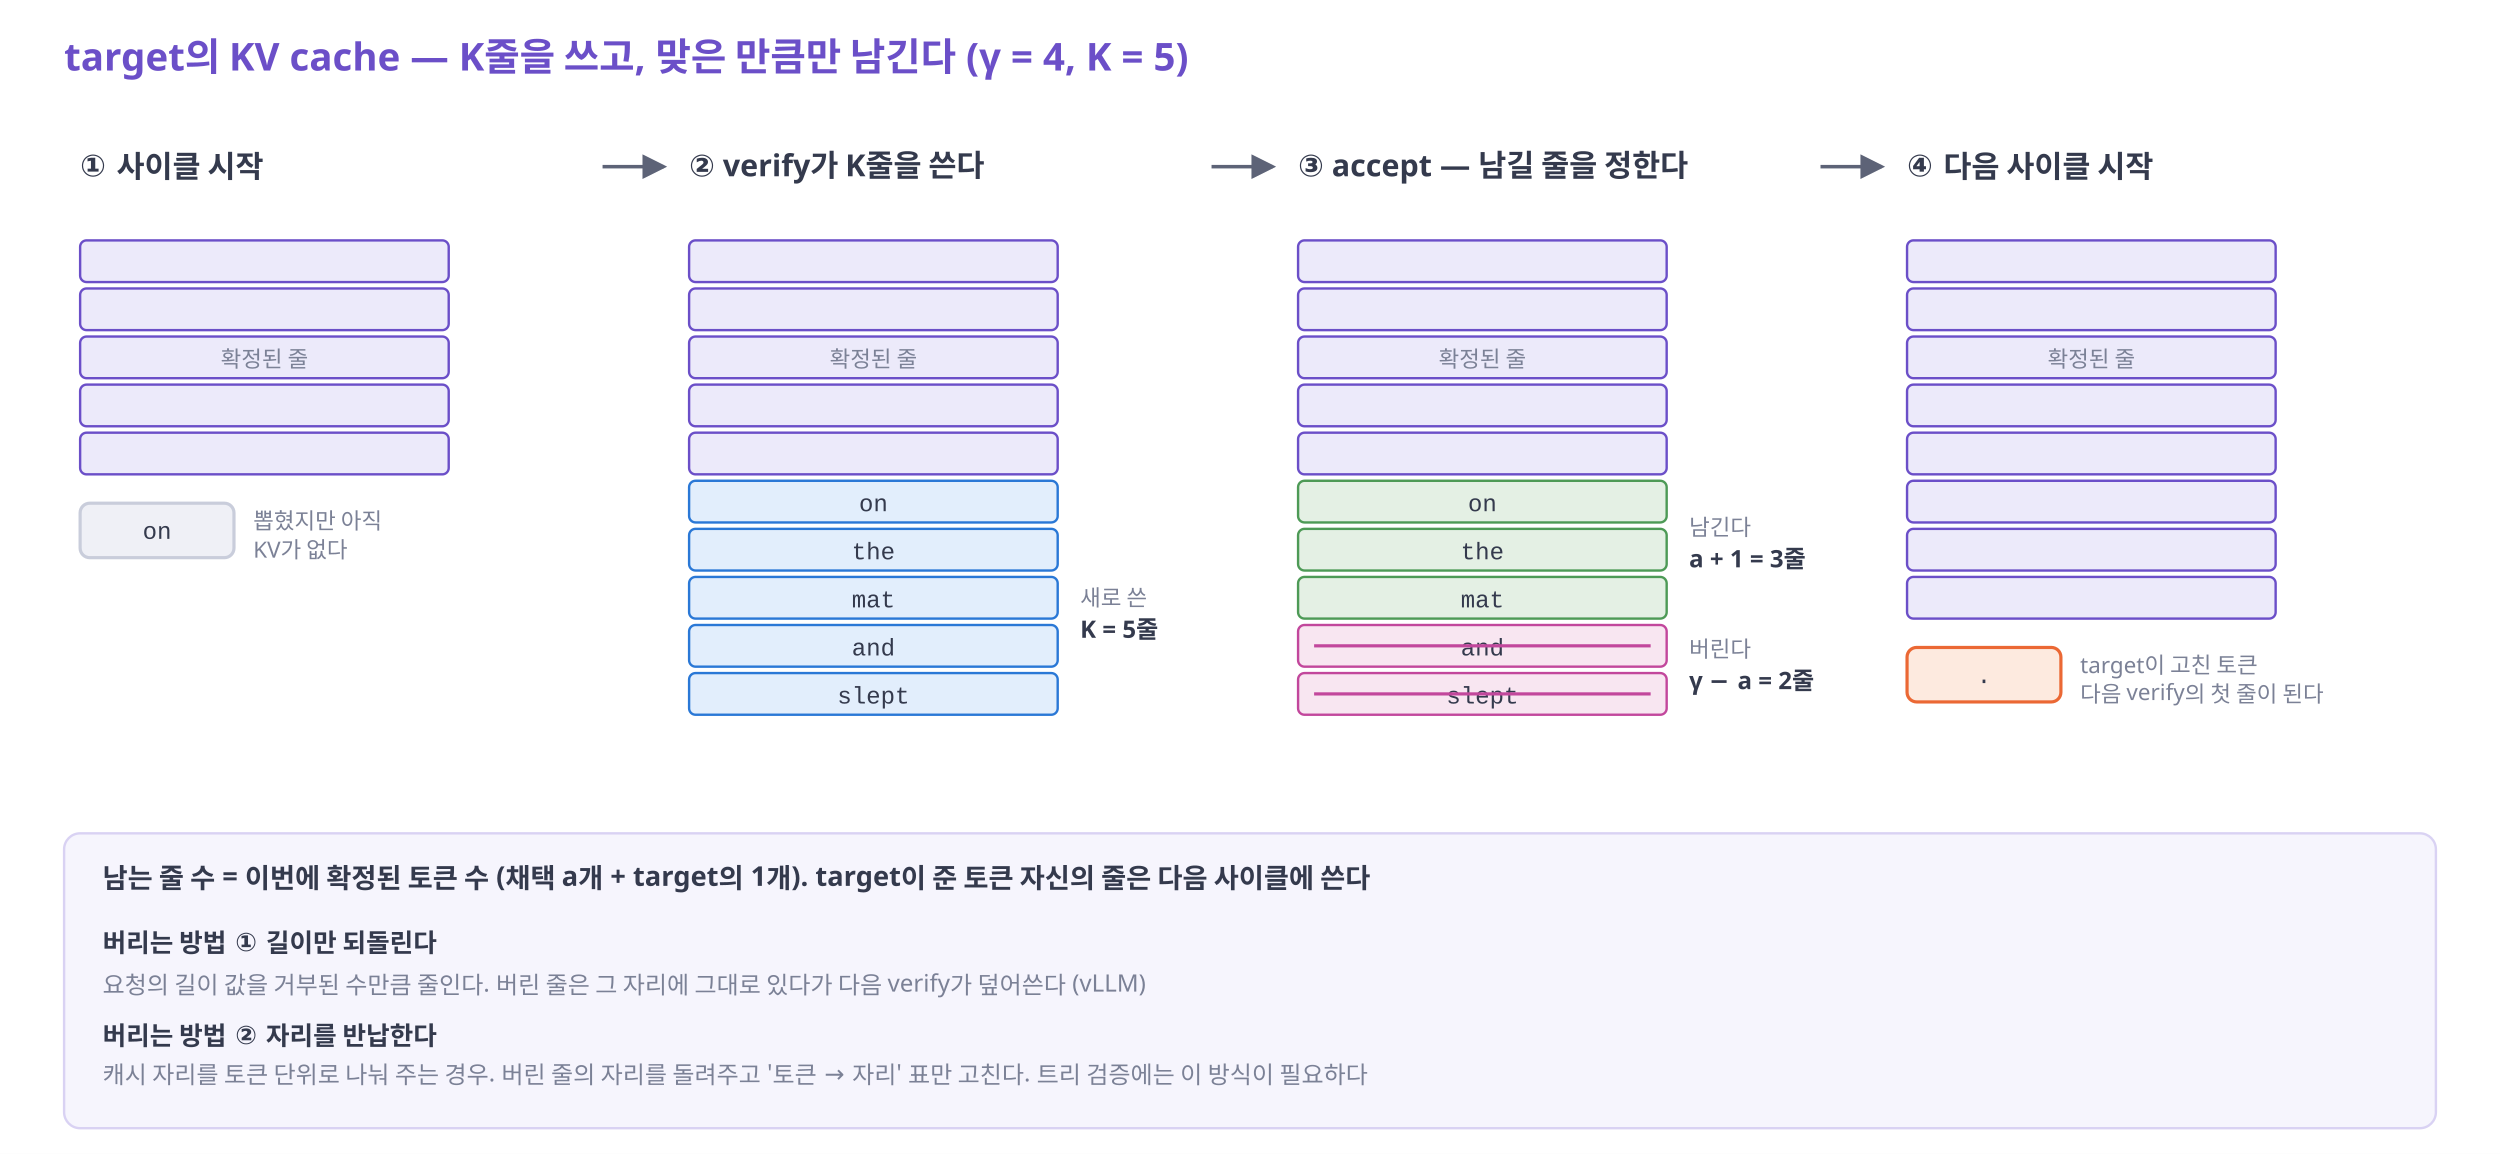
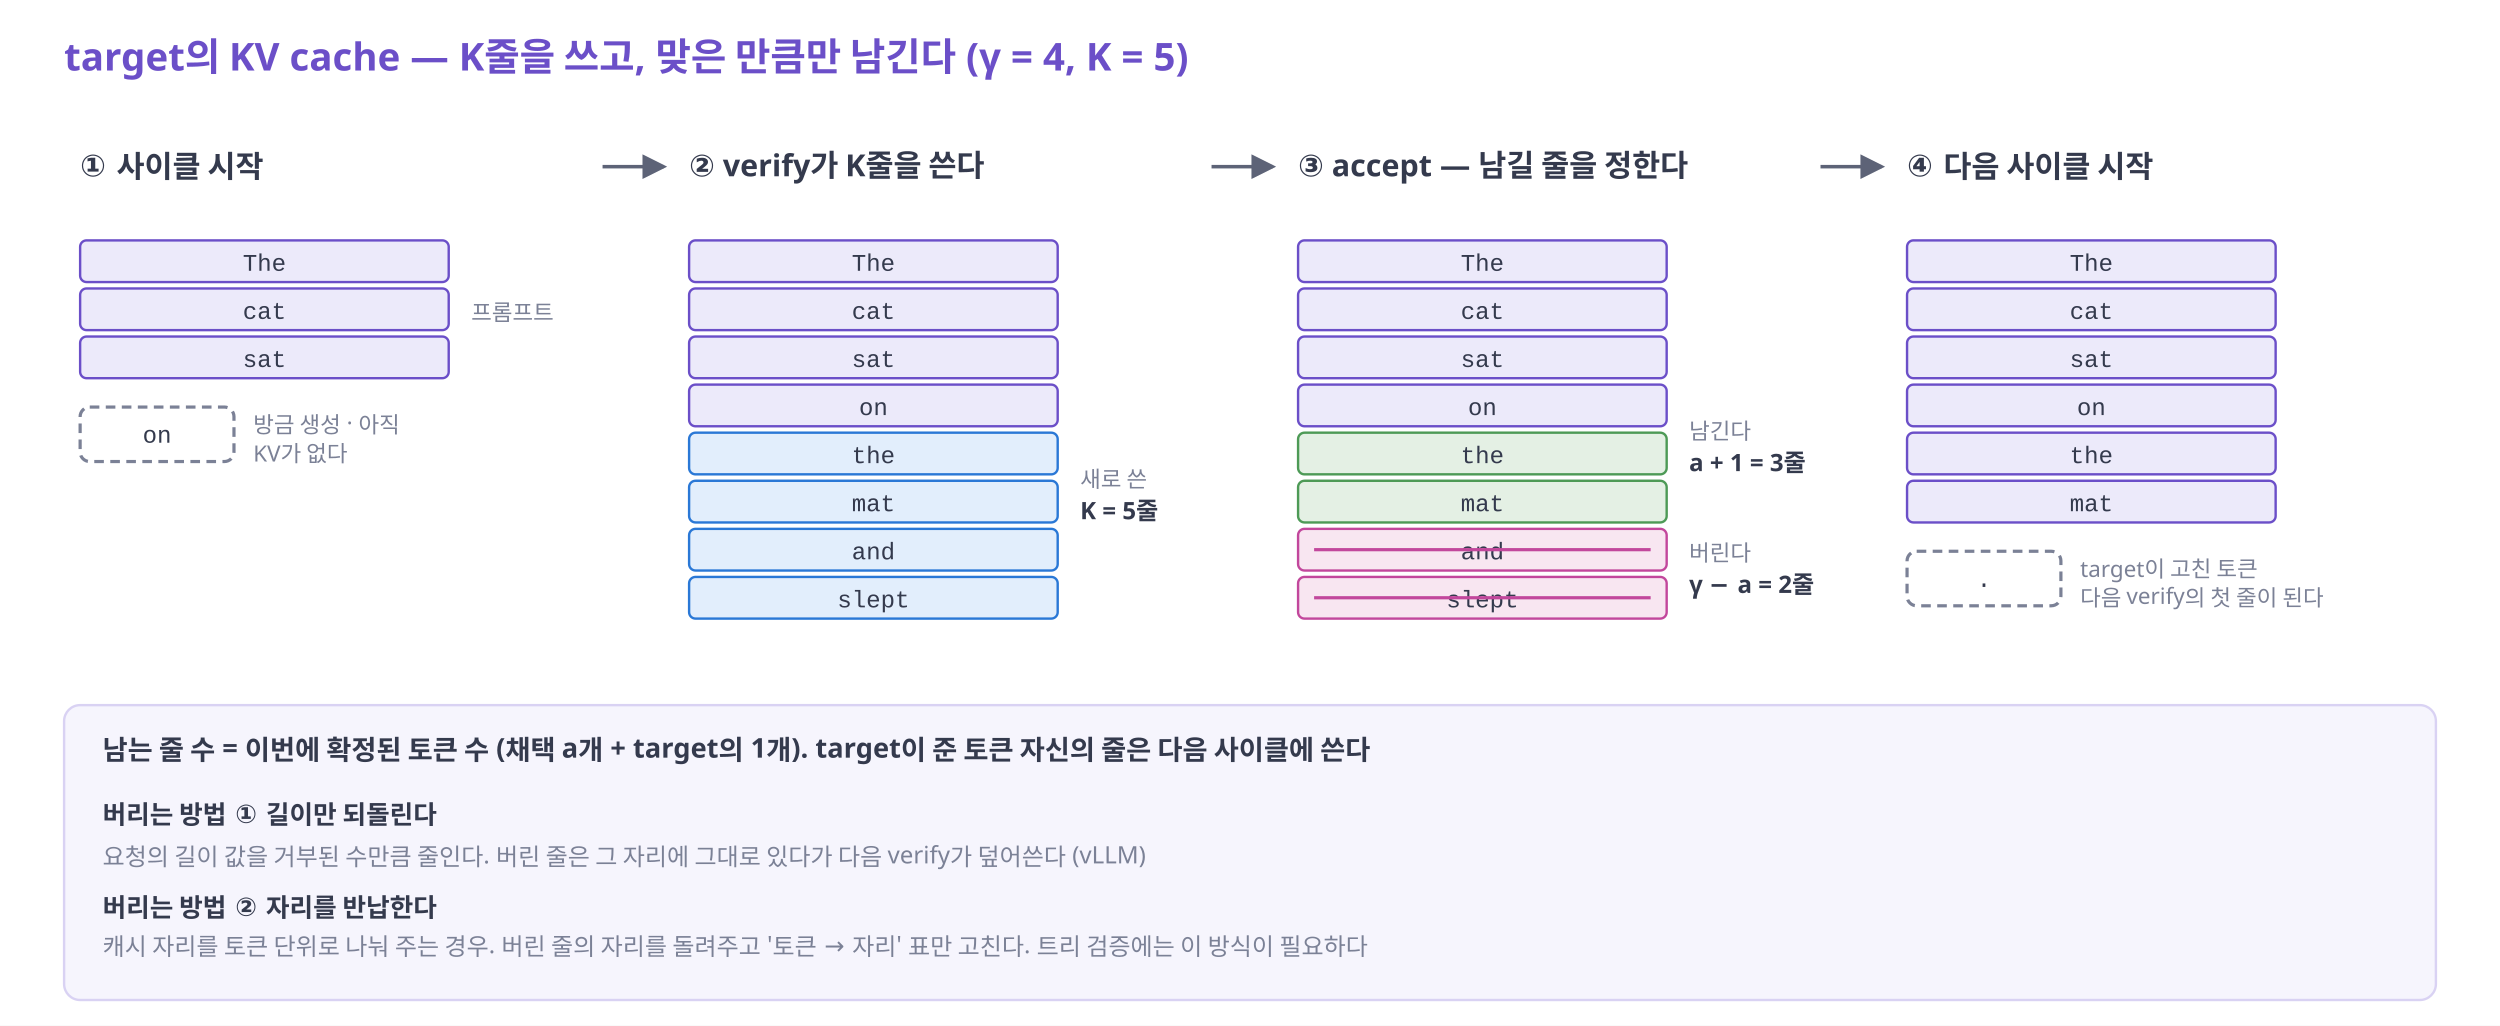
- <svg xmlns="http://www.w3.org/2000/svg" viewBox="0 0 1560 720" width="1560" height="720">
+ <svg xmlns="http://www.w3.org/2000/svg" viewBox="0 0 1560 640" width="1560" height="640">
  <defs>
    <marker id="ah" viewBox="0 0 10 10" refX="8.5" refY="5" markerWidth="7" markerHeight="7" orient="auto-start-reverse">
      <path d="M0,0 L10,5 L0,10 z" fill="#5d6377" />
    </marker>
  </defs>
  <rect width="100%" height="100%" fill="#ffffff" />
  <text x="40" y="44" font-family="'Noto Sans KR','Malgun Gothic',sans-serif" font-size="24" text-anchor="start" font-weight="700" fill="#6b4fc8">target의 KV cache — K줄을 쓰고, 맞은 만큼만 남긴다  (γ = 4, K = 5)</text>
  <text x="50" y="110" font-family="'Noto Sans KR','Malgun Gothic',sans-serif" font-size="19" text-anchor="start" font-weight="700" fill="#343a4d">① 사이클 시작</text>
  <text x="430" y="110" font-family="'Noto Sans KR','Malgun Gothic',sans-serif" font-size="19" text-anchor="start" font-weight="700" fill="#343a4d">② verify가 K줄을 쓴다</text>
  <text x="810" y="110" font-family="'Noto Sans KR','Malgun Gothic',sans-serif" font-size="19" text-anchor="start" font-weight="700" fill="#343a4d">③ accept — 남길 줄을 정한다</text>
  <text x="1190" y="110" font-family="'Noto Sans KR','Malgun Gothic',sans-serif" font-size="19" text-anchor="start" font-weight="700" fill="#343a4d">④ 다음 사이클 시작</text>
  <rect x="50" y="150" width="230" height="26" rx="4" fill="#eceafa" stroke="#6b4fc8" stroke-width="1.5" />
+   <text x="165.0" y="169" font-family="Consolas,'Courier New',monospace" font-size="15" text-anchor="middle" font-weight="400" fill="#343a4d">The</text>
  <rect x="50" y="180" width="230" height="26" rx="4" fill="#eceafa" stroke="#6b4fc8" stroke-width="1.5" />
+   <text x="165.0" y="199" font-family="Consolas,'Courier New',monospace" font-size="15" text-anchor="middle" font-weight="400" fill="#343a4d">cat</text>
  <rect x="50" y="210" width="230" height="26" rx="4" fill="#eceafa" stroke="#6b4fc8" stroke-width="1.5" />
-   <rect x="50" y="240" width="230" height="26" rx="4" fill="#eceafa" stroke="#6b4fc8" stroke-width="1.5" />
-   <rect x="50" y="270" width="230" height="26" rx="4" fill="#eceafa" stroke="#6b4fc8" stroke-width="1.5" />
-   <text x="165.0" y="229" font-family="'Noto Sans KR','Malgun Gothic',sans-serif" font-size="14" text-anchor="middle" font-weight="400" fill="#7b8196">확정된 줄</text>
-   <rect x="50" y="314" width="96" height="34" rx="6" fill="#eff0f6" stroke="#c9cddb" stroke-width="2" />
-   <text x="98.0" y="336.25" font-family="Consolas,'Courier New',monospace" font-size="15" text-anchor="middle" font-weight="400" fill="#343a4d">on</text>
-   <text x="158" y="330" font-family="'Noto Sans KR','Malgun Gothic',sans-serif" font-size="14" text-anchor="start" font-weight="400" fill="#7b8196">뽑혔지만 아직</text>
-   <text x="158" y="348" font-family="'Noto Sans KR','Malgun Gothic',sans-serif" font-size="14" text-anchor="start" font-weight="400" fill="#7b8196">KV가 없다</text>
+   <text x="165.0" y="229" font-family="Consolas,'Courier New',monospace" font-size="15" text-anchor="middle" font-weight="400" fill="#343a4d">sat</text>
+   <text x="294" y="200" font-family="'Noto Sans KR','Malgun Gothic',sans-serif" font-size="14" text-anchor="start" font-weight="400" fill="#7b8196">프롬프트</text>
+   <rect x="50" y="254" width="96" height="34" rx="6" fill="#ffffff" stroke="#7b8196" stroke-width="2" stroke-dasharray="6 4" />
+   <text x="98.0" y="276.25" font-family="Consolas,'Courier New',monospace" font-size="15" text-anchor="middle" font-weight="400" fill="#343a4d">on</text>
+   <text x="158" y="270" font-family="'Noto Sans KR','Malgun Gothic',sans-serif" font-size="14" text-anchor="start" font-weight="400" fill="#7b8196">방금 생성 · 아직</text>
+   <text x="158" y="288" font-family="'Noto Sans KR','Malgun Gothic',sans-serif" font-size="14" text-anchor="start" font-weight="400" fill="#7b8196">KV가 없다</text>
  <rect x="430" y="150" width="230" height="26" rx="4" fill="#eceafa" stroke="#6b4fc8" stroke-width="1.5" />
+   <text x="545.0" y="169" font-family="Consolas,'Courier New',monospace" font-size="15" text-anchor="middle" font-weight="400" fill="#343a4d">The</text>
  <rect x="430" y="180" width="230" height="26" rx="4" fill="#eceafa" stroke="#6b4fc8" stroke-width="1.5" />
+   <text x="545.0" y="199" font-family="Consolas,'Courier New',monospace" font-size="15" text-anchor="middle" font-weight="400" fill="#343a4d">cat</text>
  <rect x="430" y="210" width="230" height="26" rx="4" fill="#eceafa" stroke="#6b4fc8" stroke-width="1.5" />
+   <text x="545.0" y="229" font-family="Consolas,'Courier New',monospace" font-size="15" text-anchor="middle" font-weight="400" fill="#343a4d">sat</text>
  <rect x="430" y="240" width="230" height="26" rx="4" fill="#eceafa" stroke="#6b4fc8" stroke-width="1.5" />
-   <rect x="430" y="270" width="230" height="26" rx="4" fill="#eceafa" stroke="#6b4fc8" stroke-width="1.5" />
-   <text x="545.0" y="229" font-family="'Noto Sans KR','Malgun Gothic',sans-serif" font-size="14" text-anchor="middle" font-weight="400" fill="#7b8196">확정된 줄</text>
+   <text x="545.0" y="259" font-family="Consolas,'Courier New',monospace" font-size="15" text-anchor="middle" font-weight="400" fill="#343a4d">on</text>
+   <rect x="430" y="270" width="230" height="26" rx="4" fill="#e2eefc" stroke="#2a78d6" stroke-width="1.5" />
+   <text x="545.0" y="289" font-family="Consolas,'Courier New',monospace" font-size="15" text-anchor="middle" font-weight="400" fill="#343a4d">the</text>
  <rect x="430" y="300" width="230" height="26" rx="4" fill="#e2eefc" stroke="#2a78d6" stroke-width="1.5" />
-   <text x="545.0" y="319" font-family="Consolas,'Courier New',monospace" font-size="15" text-anchor="middle" font-weight="400" fill="#343a4d">on</text>
+   <text x="545.0" y="319" font-family="Consolas,'Courier New',monospace" font-size="15" text-anchor="middle" font-weight="400" fill="#343a4d">mat</text>
  <rect x="430" y="330" width="230" height="26" rx="4" fill="#e2eefc" stroke="#2a78d6" stroke-width="1.5" />
-   <text x="545.0" y="349" font-family="Consolas,'Courier New',monospace" font-size="15" text-anchor="middle" font-weight="400" fill="#343a4d">the</text>
+   <text x="545.0" y="349" font-family="Consolas,'Courier New',monospace" font-size="15" text-anchor="middle" font-weight="400" fill="#343a4d">and</text>
  <rect x="430" y="360" width="230" height="26" rx="4" fill="#e2eefc" stroke="#2a78d6" stroke-width="1.5" />
-   <text x="545.0" y="379" font-family="Consolas,'Courier New',monospace" font-size="15" text-anchor="middle" font-weight="400" fill="#343a4d">mat</text>
-   <rect x="430" y="390" width="230" height="26" rx="4" fill="#e2eefc" stroke="#2a78d6" stroke-width="1.5" />
-   <text x="545.0" y="409" font-family="Consolas,'Courier New',monospace" font-size="15" text-anchor="middle" font-weight="400" fill="#343a4d">and</text>
-   <rect x="430" y="420" width="230" height="26" rx="4" fill="#e2eefc" stroke="#2a78d6" stroke-width="1.5" />
-   <text x="545.0" y="439" font-family="Consolas,'Courier New',monospace" font-size="15" text-anchor="middle" font-weight="400" fill="#343a4d">slept</text>
-   <text x="674" y="378" font-family="'Noto Sans KR','Malgun Gothic',sans-serif" font-size="14" text-anchor="start" font-weight="400" fill="#7b8196">새로 쓴</text>
-   <text x="674" y="398" font-family="'Noto Sans KR','Malgun Gothic',sans-serif" font-size="15" text-anchor="start" font-weight="700" fill="#343a4d">K = 5줄</text>
+   <text x="545.0" y="379" font-family="Consolas,'Courier New',monospace" font-size="15" text-anchor="middle" font-weight="400" fill="#343a4d">slept</text>
+   <text x="674" y="304" font-family="'Noto Sans KR','Malgun Gothic',sans-serif" font-size="14" text-anchor="start" font-weight="400" fill="#7b8196">새로 쓴</text>
+   <text x="674" y="324" font-family="'Noto Sans KR','Malgun Gothic',sans-serif" font-size="15" text-anchor="start" font-weight="700" fill="#343a4d">K = 5줄</text>
  <rect x="810" y="150" width="230" height="26" rx="4" fill="#eceafa" stroke="#6b4fc8" stroke-width="1.5" />
+   <text x="925.0" y="169" font-family="Consolas,'Courier New',monospace" font-size="15" text-anchor="middle" font-weight="400" fill="#343a4d">The</text>
  <rect x="810" y="180" width="230" height="26" rx="4" fill="#eceafa" stroke="#6b4fc8" stroke-width="1.5" />
+   <text x="925.0" y="199" font-family="Consolas,'Courier New',monospace" font-size="15" text-anchor="middle" font-weight="400" fill="#343a4d">cat</text>
  <rect x="810" y="210" width="230" height="26" rx="4" fill="#eceafa" stroke="#6b4fc8" stroke-width="1.5" />
+   <text x="925.0" y="229" font-family="Consolas,'Courier New',monospace" font-size="15" text-anchor="middle" font-weight="400" fill="#343a4d">sat</text>
  <rect x="810" y="240" width="230" height="26" rx="4" fill="#eceafa" stroke="#6b4fc8" stroke-width="1.5" />
-   <rect x="810" y="270" width="230" height="26" rx="4" fill="#eceafa" stroke="#6b4fc8" stroke-width="1.5" />
-   <text x="925.0" y="229" font-family="'Noto Sans KR','Malgun Gothic',sans-serif" font-size="14" text-anchor="middle" font-weight="400" fill="#7b8196">확정된 줄</text>
+   <text x="925.0" y="259" font-family="Consolas,'Courier New',monospace" font-size="15" text-anchor="middle" font-weight="400" fill="#343a4d">on</text>
+   <rect x="810" y="270" width="230" height="26" rx="4" fill="#e4f0e4" stroke="#4d9a56" stroke-width="1.5" />
+   <text x="925.0" y="289" font-family="Consolas,'Courier New',monospace" font-size="15" text-anchor="middle" font-weight="400" fill="#343a4d">the</text>
  <rect x="810" y="300" width="230" height="26" rx="4" fill="#e4f0e4" stroke="#4d9a56" stroke-width="1.5" />
-   <text x="925.0" y="319" font-family="Consolas,'Courier New',monospace" font-size="15" text-anchor="middle" font-weight="400" fill="#343a4d">on</text>
-   <rect x="810" y="330" width="230" height="26" rx="4" fill="#e4f0e4" stroke="#4d9a56" stroke-width="1.5" />
-   <text x="925.0" y="349" font-family="Consolas,'Courier New',monospace" font-size="15" text-anchor="middle" font-weight="400" fill="#343a4d">the</text>
-   <rect x="810" y="360" width="230" height="26" rx="4" fill="#e4f0e4" stroke="#4d9a56" stroke-width="1.5" />
-   <text x="925.0" y="379" font-family="Consolas,'Courier New',monospace" font-size="15" text-anchor="middle" font-weight="400" fill="#343a4d">mat</text>
-   <rect x="810" y="390" width="230" height="26" rx="4" fill="#f8e6f1" stroke="#c2479c" stroke-width="1.5" />
-   <text x="925.0" y="409" font-family="Consolas,'Courier New',monospace" font-size="15" text-anchor="middle" font-weight="400" fill="#343a4d">and</text>
-   <line x1="820" y1="403.0" x2="1030" y2="403.0" stroke="#c2479c" stroke-width="2" />
-   <rect x="810" y="420" width="230" height="26" rx="4" fill="#f8e6f1" stroke="#c2479c" stroke-width="1.5" />
-   <text x="925.0" y="439" font-family="Consolas,'Courier New',monospace" font-size="15" text-anchor="middle" font-weight="400" fill="#343a4d">slept</text>
-   <line x1="820" y1="433.0" x2="1030" y2="433.0" stroke="#c2479c" stroke-width="2" />
-   <text x="1054" y="334" font-family="'Noto Sans KR','Malgun Gothic',sans-serif" font-size="14" text-anchor="start" font-weight="400" fill="#7b8196">남긴다</text>
-   <text x="1054" y="354" font-family="'Noto Sans KR','Malgun Gothic',sans-serif" font-size="15" text-anchor="start" font-weight="700" fill="#343a4d">a + 1 = 3줄</text>
-   <text x="1054" y="410" font-family="'Noto Sans KR','Malgun Gothic',sans-serif" font-size="14" text-anchor="start" font-weight="400" fill="#7b8196">버린다</text>
-   <text x="1054" y="430" font-family="'Noto Sans KR','Malgun Gothic',sans-serif" font-size="15" text-anchor="start" font-weight="700" fill="#343a4d">γ − a = 2줄</text>
+   <text x="925.0" y="319" font-family="Consolas,'Courier New',monospace" font-size="15" text-anchor="middle" font-weight="400" fill="#343a4d">mat</text>
+   <rect x="810" y="330" width="230" height="26" rx="4" fill="#f8e6f1" stroke="#c2479c" stroke-width="1.5" />
+   <text x="925.0" y="349" font-family="Consolas,'Courier New',monospace" font-size="15" text-anchor="middle" font-weight="400" fill="#343a4d">and</text>
+   <line x1="820" y1="343.0" x2="1030" y2="343.0" stroke="#c2479c" stroke-width="2" />
+   <rect x="810" y="360" width="230" height="26" rx="4" fill="#f8e6f1" stroke="#c2479c" stroke-width="1.5" />
+   <text x="925.0" y="379" font-family="Consolas,'Courier New',monospace" font-size="15" text-anchor="middle" font-weight="400" fill="#343a4d">slept</text>
+   <line x1="820" y1="373.0" x2="1030" y2="373.0" stroke="#c2479c" stroke-width="2" />
+   <text x="1054" y="274" font-family="'Noto Sans KR','Malgun Gothic',sans-serif" font-size="14" text-anchor="start" font-weight="400" fill="#7b8196">남긴다</text>
+   <text x="1054" y="294" font-family="'Noto Sans KR','Malgun Gothic',sans-serif" font-size="15" text-anchor="start" font-weight="700" fill="#343a4d">a + 1 = 3줄</text>
+   <text x="1054" y="350" font-family="'Noto Sans KR','Malgun Gothic',sans-serif" font-size="14" text-anchor="start" font-weight="400" fill="#7b8196">버린다</text>
+   <text x="1054" y="370" font-family="'Noto Sans KR','Malgun Gothic',sans-serif" font-size="15" text-anchor="start" font-weight="700" fill="#343a4d">γ − a = 2줄</text>
  <rect x="1190" y="150" width="230" height="26" rx="4" fill="#eceafa" stroke="#6b4fc8" stroke-width="1.5" />
+   <text x="1305.0" y="169" font-family="Consolas,'Courier New',monospace" font-size="15" text-anchor="middle" font-weight="400" fill="#343a4d">The</text>
  <rect x="1190" y="180" width="230" height="26" rx="4" fill="#eceafa" stroke="#6b4fc8" stroke-width="1.5" />
+   <text x="1305.0" y="199" font-family="Consolas,'Courier New',monospace" font-size="15" text-anchor="middle" font-weight="400" fill="#343a4d">cat</text>
  <rect x="1190" y="210" width="230" height="26" rx="4" fill="#eceafa" stroke="#6b4fc8" stroke-width="1.5" />
+   <text x="1305.0" y="229" font-family="Consolas,'Courier New',monospace" font-size="15" text-anchor="middle" font-weight="400" fill="#343a4d">sat</text>
  <rect x="1190" y="240" width="230" height="26" rx="4" fill="#eceafa" stroke="#6b4fc8" stroke-width="1.5" />
+   <text x="1305.0" y="259" font-family="Consolas,'Courier New',monospace" font-size="15" text-anchor="middle" font-weight="400" fill="#343a4d">on</text>
  <rect x="1190" y="270" width="230" height="26" rx="4" fill="#eceafa" stroke="#6b4fc8" stroke-width="1.5" />
+   <text x="1305.0" y="289" font-family="Consolas,'Courier New',monospace" font-size="15" text-anchor="middle" font-weight="400" fill="#343a4d">the</text>
  <rect x="1190" y="300" width="230" height="26" rx="4" fill="#eceafa" stroke="#6b4fc8" stroke-width="1.5" />
-   <rect x="1190" y="330" width="230" height="26" rx="4" fill="#eceafa" stroke="#6b4fc8" stroke-width="1.5" />
-   <rect x="1190" y="360" width="230" height="26" rx="4" fill="#eceafa" stroke="#6b4fc8" stroke-width="1.5" />
-   <text x="1305.0" y="229" font-family="'Noto Sans KR','Malgun Gothic',sans-serif" font-size="14" text-anchor="middle" font-weight="400" fill="#7b8196">확정된 줄</text>
-   <rect x="1190" y="404" width="96" height="34" rx="6" fill="#fdeadf" stroke="#eb6834" stroke-width="2" />
-   <text x="1238.0" y="426.25" font-family="Consolas,'Courier New',monospace" font-size="15" text-anchor="middle" font-weight="400" fill="#343a4d">.</text>
-   <text x="1298" y="420" font-family="'Noto Sans KR','Malgun Gothic',sans-serif" font-size="14" text-anchor="start" font-weight="400" fill="#7b8196">target이 고친 토큰</text>
-   <text x="1298" y="438" font-family="'Noto Sans KR','Malgun Gothic',sans-serif" font-size="14" text-anchor="start" font-weight="400" fill="#7b8196">다음 verify의 첫 줄이 된다</text>
+   <text x="1305.0" y="319" font-family="Consolas,'Courier New',monospace" font-size="15" text-anchor="middle" font-weight="400" fill="#343a4d">mat</text>
+   <rect x="1190" y="344" width="96" height="34" rx="6" fill="#ffffff" stroke="#7b8196" stroke-width="2" stroke-dasharray="6 4" />
+   <text x="1238.0" y="366.25" font-family="Consolas,'Courier New',monospace" font-size="15" text-anchor="middle" font-weight="400" fill="#343a4d">.</text>
+   <text x="1298" y="360" font-family="'Noto Sans KR','Malgun Gothic',sans-serif" font-size="14" text-anchor="start" font-weight="400" fill="#7b8196">target이 고친 토큰</text>
+   <text x="1298" y="378" font-family="'Noto Sans KR','Malgun Gothic',sans-serif" font-size="14" text-anchor="start" font-weight="400" fill="#7b8196">다음 verify의 첫 줄이 된다</text>
  <line x1="376" y1="104" x2="414" y2="104" stroke="#5d6377" stroke-width="2.2" marker-end="url(#ah)" />
  <line x1="756" y1="104" x2="794" y2="104" stroke="#5d6377" stroke-width="2.2" marker-end="url(#ah)" />
  <line x1="1136" y1="104" x2="1174" y2="104" stroke="#5d6377" stroke-width="2.2" marker-end="url(#ah)" />
-   <rect x="40" y="520" width="1480" height="184" rx="10" fill="#f6f5fd" stroke="#d9d2f3" stroke-width="1.5" />
-   <text x="64" y="554" font-family="'Noto Sans KR','Malgun Gothic',sans-serif" font-size="17" text-anchor="start" font-weight="700" fill="#343a4d">남는 줄 수 = 이번에 확정된 토큰 수  (채택 a개 + target의 1개).  target이 준 토큰 자신의 줄은 다음 사이클에 쓴다</text>
-   <text x="64" y="594" font-family="'Noto Sans KR','Malgun Gothic',sans-serif" font-size="16" text-anchor="start" font-weight="700" fill="#343a4d">버리는 방법 ①  길이만 되돌린다</text>
-   <text x="64" y="620" font-family="'Noto Sans KR','Malgun Gothic',sans-serif" font-size="15" text-anchor="start" font-weight="400" fill="#7b8196">요청의 길이 값을 거부된 수만큼 줄인다. 버린 줄은 그 자리에 그대로 있다가 다음 verify가 덮어쓴다  (vLLM)</text>
-   <text x="64" y="652" font-family="'Noto Sans KR','Malgun Gothic',sans-serif" font-size="16" text-anchor="start" font-weight="700" fill="#343a4d">버리는 방법 ②  자리를 반납한다</text>
-   <text x="64" y="676" font-family="'Noto Sans KR','Malgun Gothic',sans-serif" font-size="15" text-anchor="start" font-weight="400" fill="#7b8196">캐시 자리를 토큰 단위로 나눠 주는 경우. 버린 줄의 자리를 돌려주고 '토큰 → 자리' 표만 고친다. 트리 검증에는 이 방식이 필요하다</text>
+   <rect x="40" y="440" width="1480" height="184" rx="10" fill="#f6f5fd" stroke="#d9d2f3" stroke-width="1.5" />
+   <text x="64" y="474" font-family="'Noto Sans KR','Malgun Gothic',sans-serif" font-size="17" text-anchor="start" font-weight="700" fill="#343a4d">남는 줄 수 = 이번에 확정된 토큰 수  (채택 a개 + target의 1개).  target이 준 토큰 자신의 줄은 다음 사이클에 쓴다</text>
+   <text x="64" y="514" font-family="'Noto Sans KR','Malgun Gothic',sans-serif" font-size="16" text-anchor="start" font-weight="700" fill="#343a4d">버리는 방법 ①  길이만 되돌린다</text>
+   <text x="64" y="540" font-family="'Noto Sans KR','Malgun Gothic',sans-serif" font-size="15" text-anchor="start" font-weight="400" fill="#7b8196">요청의 길이 값을 거부된 수만큼 줄인다. 버린 줄은 그 자리에 그대로 있다가 다음 verify가 덮어쓴다  (vLLM)</text>
+   <text x="64" y="572" font-family="'Noto Sans KR','Malgun Gothic',sans-serif" font-size="16" text-anchor="start" font-weight="700" fill="#343a4d">버리는 방법 ②  자리를 반납한다</text>
+   <text x="64" y="596" font-family="'Noto Sans KR','Malgun Gothic',sans-serif" font-size="15" text-anchor="start" font-weight="400" fill="#7b8196">캐시 자리를 토큰 단위로 나눠 주는 경우. 버린 줄의 자리를 돌려주고 '토큰 → 자리' 표만 고친다. 트리 검증에는 이 방식이 필요하다</text>
</svg>
